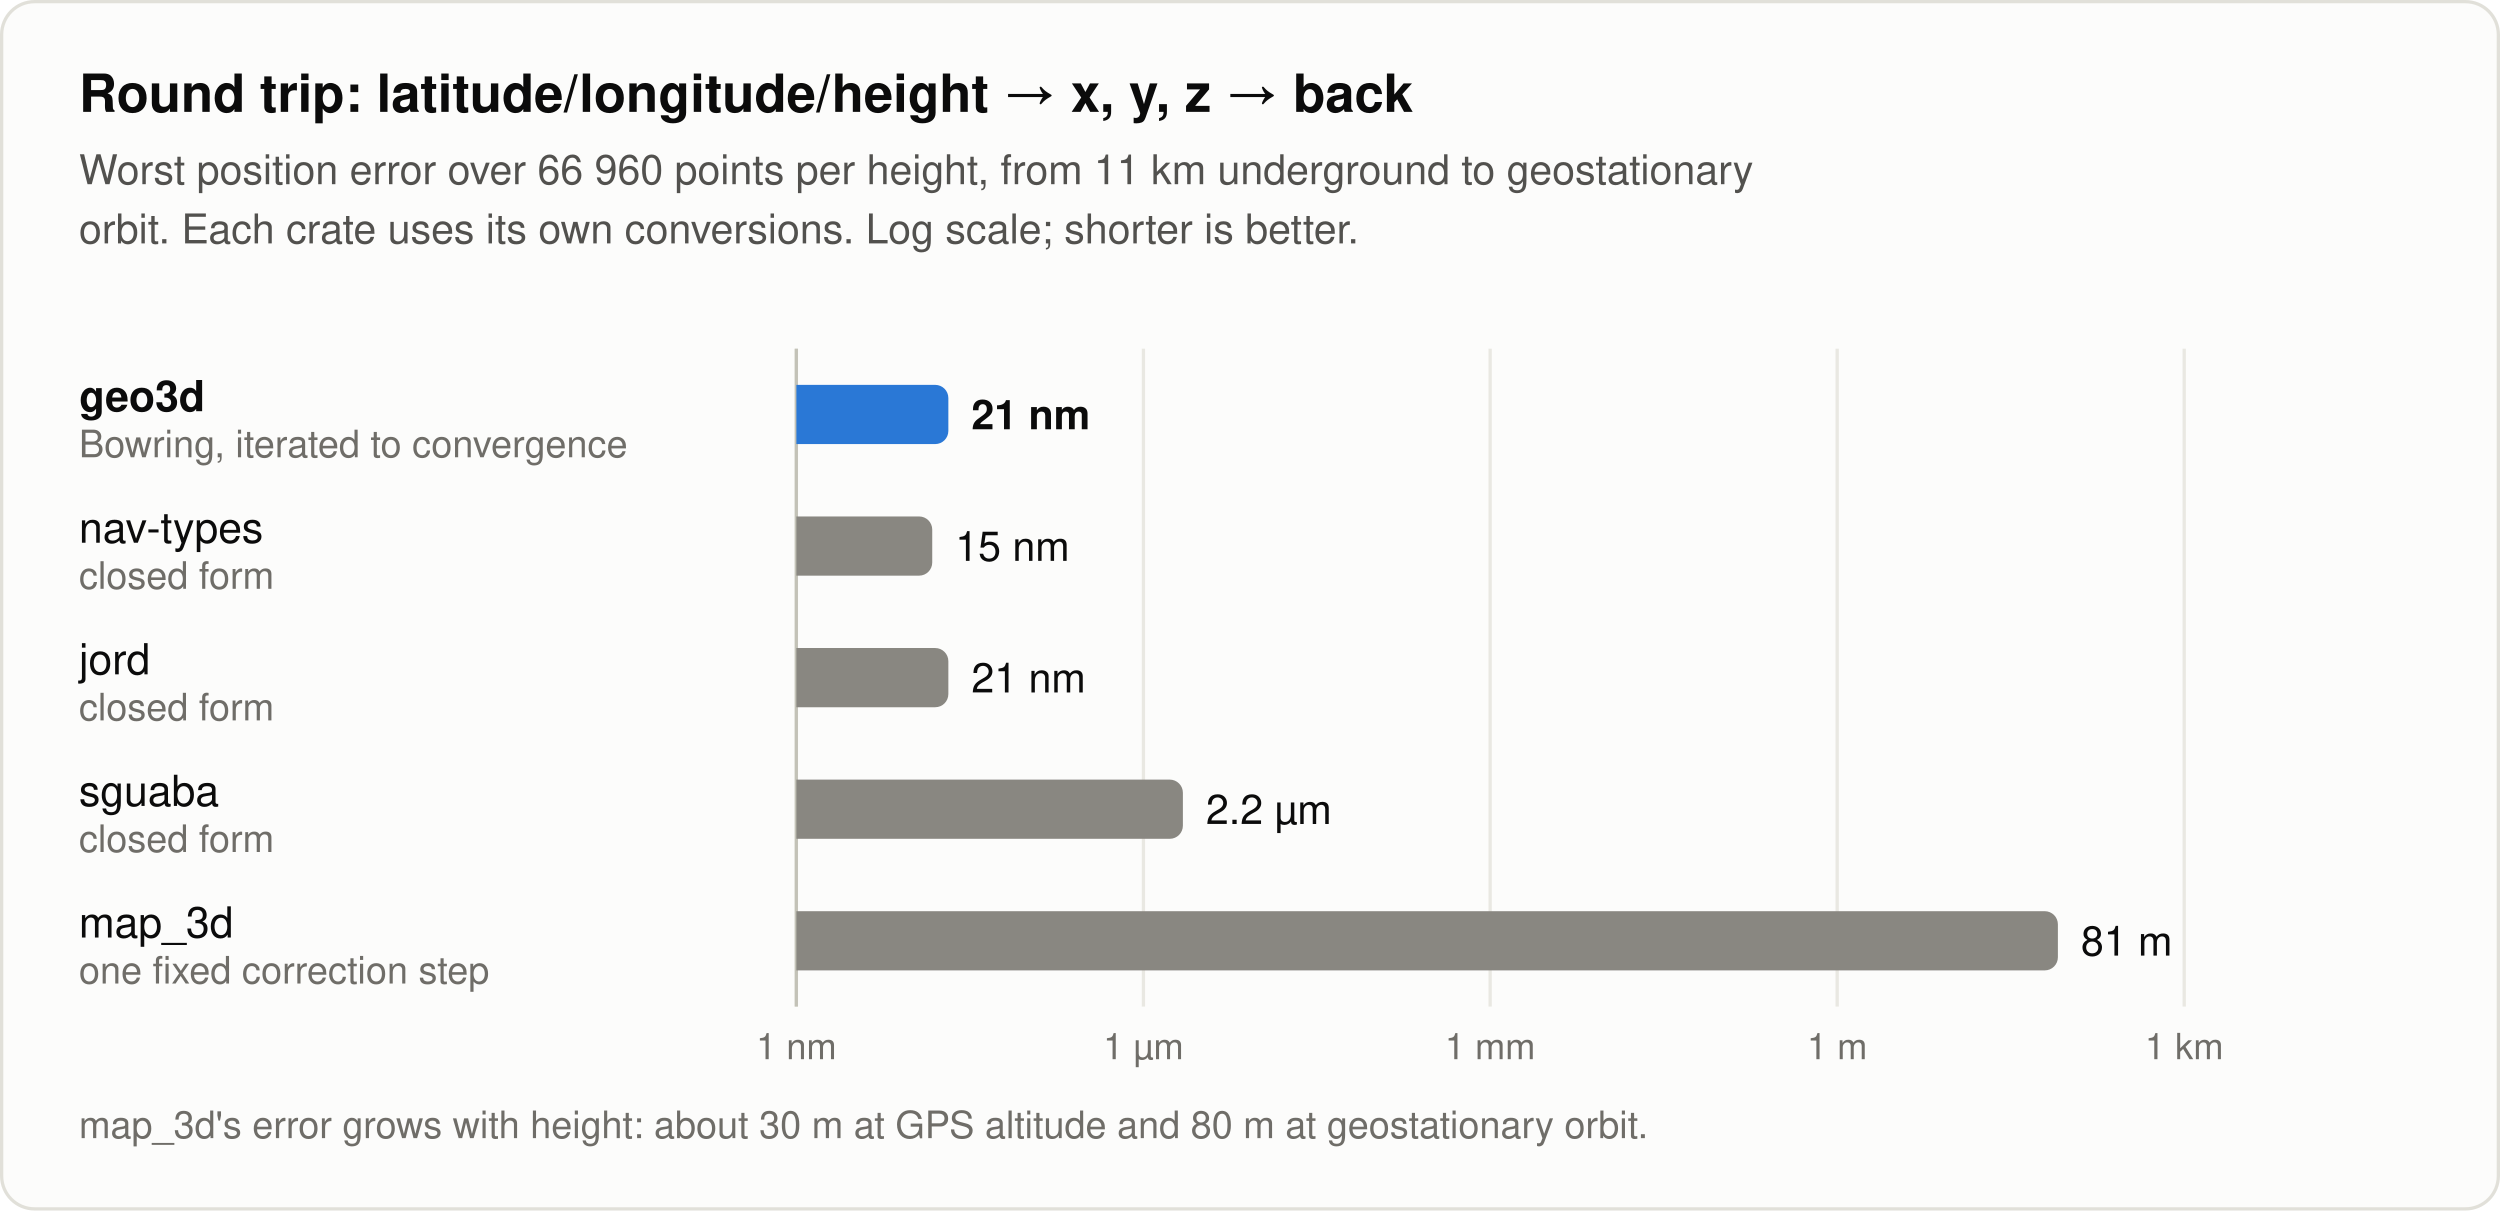
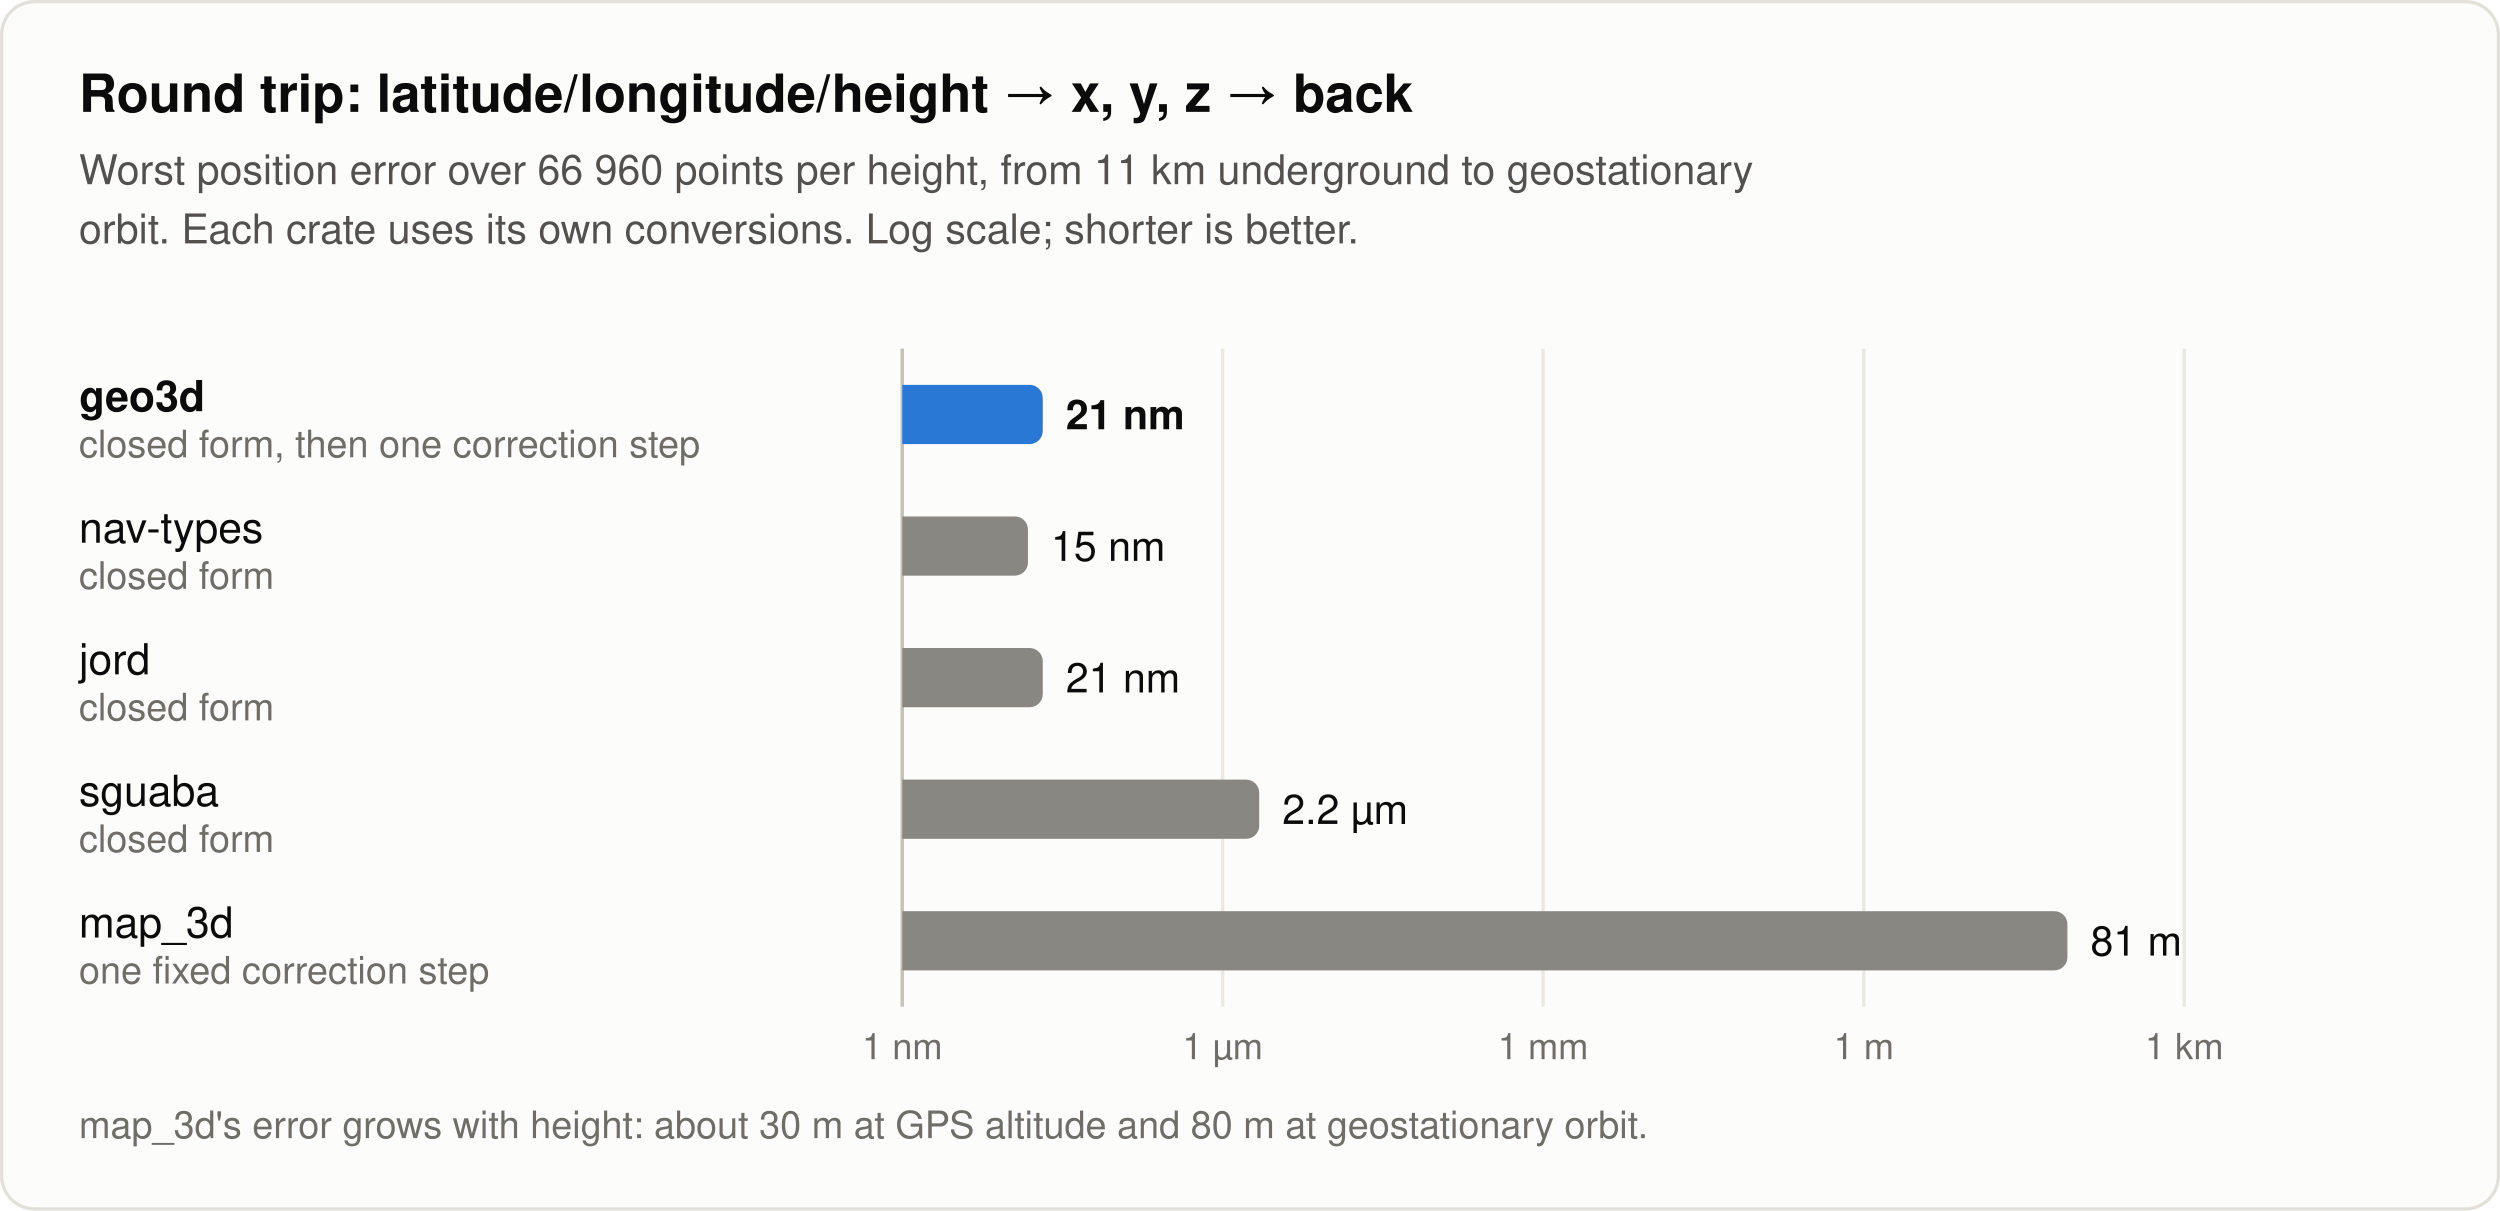
<svg xmlns="http://www.w3.org/2000/svg" width="760" height="368" viewBox="0 0 760 368" font-family="system-ui, -apple-system, 'Segoe UI', Helvetica, Arial, sans-serif" role="img" aria-label="Worst round-trip position error up to geostationary height: geo3d 21 nm, map_3d 81 m">
  <rect x="0.5" y="0.5" width="759" height="367" rx="10" fill="#fcfcfb" stroke="#e1e0d9" />
  <text x="24.0" y="34.0" font-size="16" font-weight="600" fill="#0b0b0b" text-anchor="start">Round trip: latitude/longitude/height → x, y, z → back</text>
  <text x="24.0" y="56.0" font-size="12.5" font-weight="400" fill="#52514e" text-anchor="start">Worst position error over 66 960 points per height, from 11 km underground to geostationary</text>
  <text x="24.0" y="74.0" font-size="12.5" font-weight="400" fill="#52514e" text-anchor="start">orbit. Each crate uses its own conversions. Log scale; shorter is better.</text>
-   <line x1="242.1" y1="106" x2="242.1" y2="306" stroke="#e9e8e2" />
-   <text x="242.1" y="322.0" font-size="11" font-weight="400" fill="#6f6d68" text-anchor="middle">1 nm</text>
-   <line x1="347.6" y1="106" x2="347.6" y2="306" stroke="#e9e8e2" />
-   <text x="347.6" y="322.0" font-size="11" font-weight="400" fill="#6f6d68" text-anchor="middle">1 µm</text>
-   <line x1="453.0" y1="106" x2="453.0" y2="306" stroke="#e9e8e2" />
-   <text x="453.0" y="322.0" font-size="11" font-weight="400" fill="#6f6d68" text-anchor="middle">1 mm</text>
-   <line x1="558.5" y1="106" x2="558.5" y2="306" stroke="#e9e8e2" />
-   <text x="558.5" y="322.0" font-size="11" font-weight="400" fill="#6f6d68" text-anchor="middle">1 m</text>
+   <line x1="274.3" y1="106" x2="274.3" y2="306" stroke="#e9e8e2" />
+   <text x="274.3" y="322.0" font-size="11" font-weight="400" fill="#6f6d68" text-anchor="middle">1 nm</text>
+   <line x1="371.7" y1="106" x2="371.7" y2="306" stroke="#e9e8e2" />
+   <text x="371.7" y="322.0" font-size="11" font-weight="400" fill="#6f6d68" text-anchor="middle">1 µm</text>
+   <line x1="469.1" y1="106" x2="469.1" y2="306" stroke="#e9e8e2" />
+   <text x="469.1" y="322.0" font-size="11" font-weight="400" fill="#6f6d68" text-anchor="middle">1 mm</text>
+   <line x1="566.6" y1="106" x2="566.6" y2="306" stroke="#e9e8e2" />
+   <text x="566.6" y="322.0" font-size="11" font-weight="400" fill="#6f6d68" text-anchor="middle">1 m</text>
  <line x1="664.0" y1="106" x2="664.0" y2="306" stroke="#e9e8e2" />
  <text x="664.0" y="322.0" font-size="11" font-weight="400" fill="#6f6d68" text-anchor="middle">1 km</text>
-   <line x1="242.08" y1="106" x2="242.08" y2="306" stroke="#c3c2b7" />
+   <line x1="274.28" y1="106" x2="274.28" y2="306" stroke="#c3c2b7" />
  <text x="24.0" y="125.0" font-size="13" font-weight="600" fill="#0b0b0b" text-anchor="start">geo3d</text>
-   <text x="24.0" y="139.0" font-size="11.5" font-weight="400" fill="#6f6d68" text-anchor="start">Bowring, iterated to convergence</text>
-   <path d="M242.1,117.0 H284.3 A4.0,4.0 0 0 1 288.3,121.0 V131.0 A4.0,4.0 0 0 1 284.3,135.0 H242.1 Z" fill="#2a78d6" />
-   <text x="295.3" y="130.5" font-size="12.5" font-weight="600" fill="#0b0b0b" text-anchor="start">21 nm</text>
+   <text x="24.0" y="139.0" font-size="11.5" font-weight="400" fill="#6f6d68" text-anchor="start">closed form, then one correction step</text>
+   <path d="M274.3,117.0 H313.0 A4.0,4.0 0 0 1 317.0,121.0 V131.0 A4.0,4.0 0 0 1 313.0,135.0 H274.3 Z" fill="#2a78d6" />
+   <text x="324.0" y="130.5" font-size="12.5" font-weight="600" fill="#0b0b0b" text-anchor="start">21 nm</text>
  <text x="24.0" y="165.0" font-size="13" font-weight="400" fill="#0b0b0b" text-anchor="start">nav-types</text>
  <text x="24.0" y="179.0" font-size="11.5" font-weight="400" fill="#6f6d68" text-anchor="start">closed form</text>
-   <path d="M242.1,157.0 H279.4 A4.0,4.0 0 0 1 283.4,161.0 V171.0 A4.0,4.0 0 0 1 279.4,175.0 H242.1 Z" fill="#898781" />
-   <text x="290.4" y="170.5" font-size="12.5" font-weight="400" fill="#0b0b0b" text-anchor="start">15 nm</text>
+   <path d="M274.3,157.0 H308.5 A4.0,4.0 0 0 1 312.5,161.0 V171.0 A4.0,4.0 0 0 1 308.5,175.0 H274.3 Z" fill="#898781" />
+   <text x="319.5" y="170.5" font-size="12.5" font-weight="400" fill="#0b0b0b" text-anchor="start">15 nm</text>
  <text x="24.0" y="205.0" font-size="13" font-weight="400" fill="#0b0b0b" text-anchor="start">jord</text>
  <text x="24.0" y="219.0" font-size="11.5" font-weight="400" fill="#6f6d68" text-anchor="start">closed form</text>
-   <path d="M242.1,197.0 H284.3 A4.0,4.0 0 0 1 288.3,201.0 V211.0 A4.0,4.0 0 0 1 284.3,215.0 H242.1 Z" fill="#898781" />
-   <text x="295.3" y="210.5" font-size="12.5" font-weight="400" fill="#0b0b0b" text-anchor="start">21 nm</text>
+   <path d="M274.3,197.0 H313.0 A4.0,4.0 0 0 1 317.0,201.0 V211.0 A4.0,4.0 0 0 1 313.0,215.0 H274.3 Z" fill="#898781" />
+   <text x="324.0" y="210.5" font-size="12.5" font-weight="400" fill="#0b0b0b" text-anchor="start">21 nm</text>
  <text x="24.0" y="245.0" font-size="13" font-weight="400" fill="#0b0b0b" text-anchor="start">sguaba</text>
  <text x="24.0" y="259.0" font-size="11.5" font-weight="400" fill="#6f6d68" text-anchor="start">closed form</text>
-   <path d="M242.1,237.0 H355.6 A4.0,4.0 0 0 1 359.6,241.0 V251.0 A4.0,4.0 0 0 1 355.6,255.0 H242.1 Z" fill="#898781" />
-   <text x="366.6" y="250.5" font-size="12.5" font-weight="400" fill="#0b0b0b" text-anchor="start">2.2 µm</text>
+   <path d="M274.3,237.0 H378.8 A4.0,4.0 0 0 1 382.8,241.0 V251.0 A4.0,4.0 0 0 1 378.8,255.0 H274.3 Z" fill="#898781" />
+   <text x="389.8" y="250.5" font-size="12.5" font-weight="400" fill="#0b0b0b" text-anchor="start">2.2 µm</text>
  <text x="24.0" y="285.0" font-size="13" font-weight="400" fill="#0b0b0b" text-anchor="start">map_3d</text>
  <text x="24.0" y="299.0" font-size="11.5" font-weight="400" fill="#6f6d68" text-anchor="start">one fixed correction step</text>
-   <path d="M242.1,277.0 H621.6 A4.0,4.0 0 0 1 625.6,281.0 V291.0 A4.0,4.0 0 0 1 621.6,295.0 H242.1 Z" fill="#898781" />
-   <text x="632.6" y="290.5" font-size="12.5" font-weight="400" fill="#0b0b0b" text-anchor="start">81 m</text>
+   <path d="M274.3,277.0 H624.5 A4.0,4.0 0 0 1 628.5,281.0 V291.0 A4.0,4.0 0 0 1 624.5,295.0 H274.3 Z" fill="#898781" />
+   <text x="635.5" y="290.5" font-size="12.5" font-weight="400" fill="#0b0b0b" text-anchor="start">81 m</text>
  <text x="24.0" y="346.0" font-size="11.5" font-weight="400" fill="#6f6d68" text-anchor="start">map_3d's error grows with height: about 30 m at GPS altitude and 80 m at geostationary orbit.</text>
</svg>
